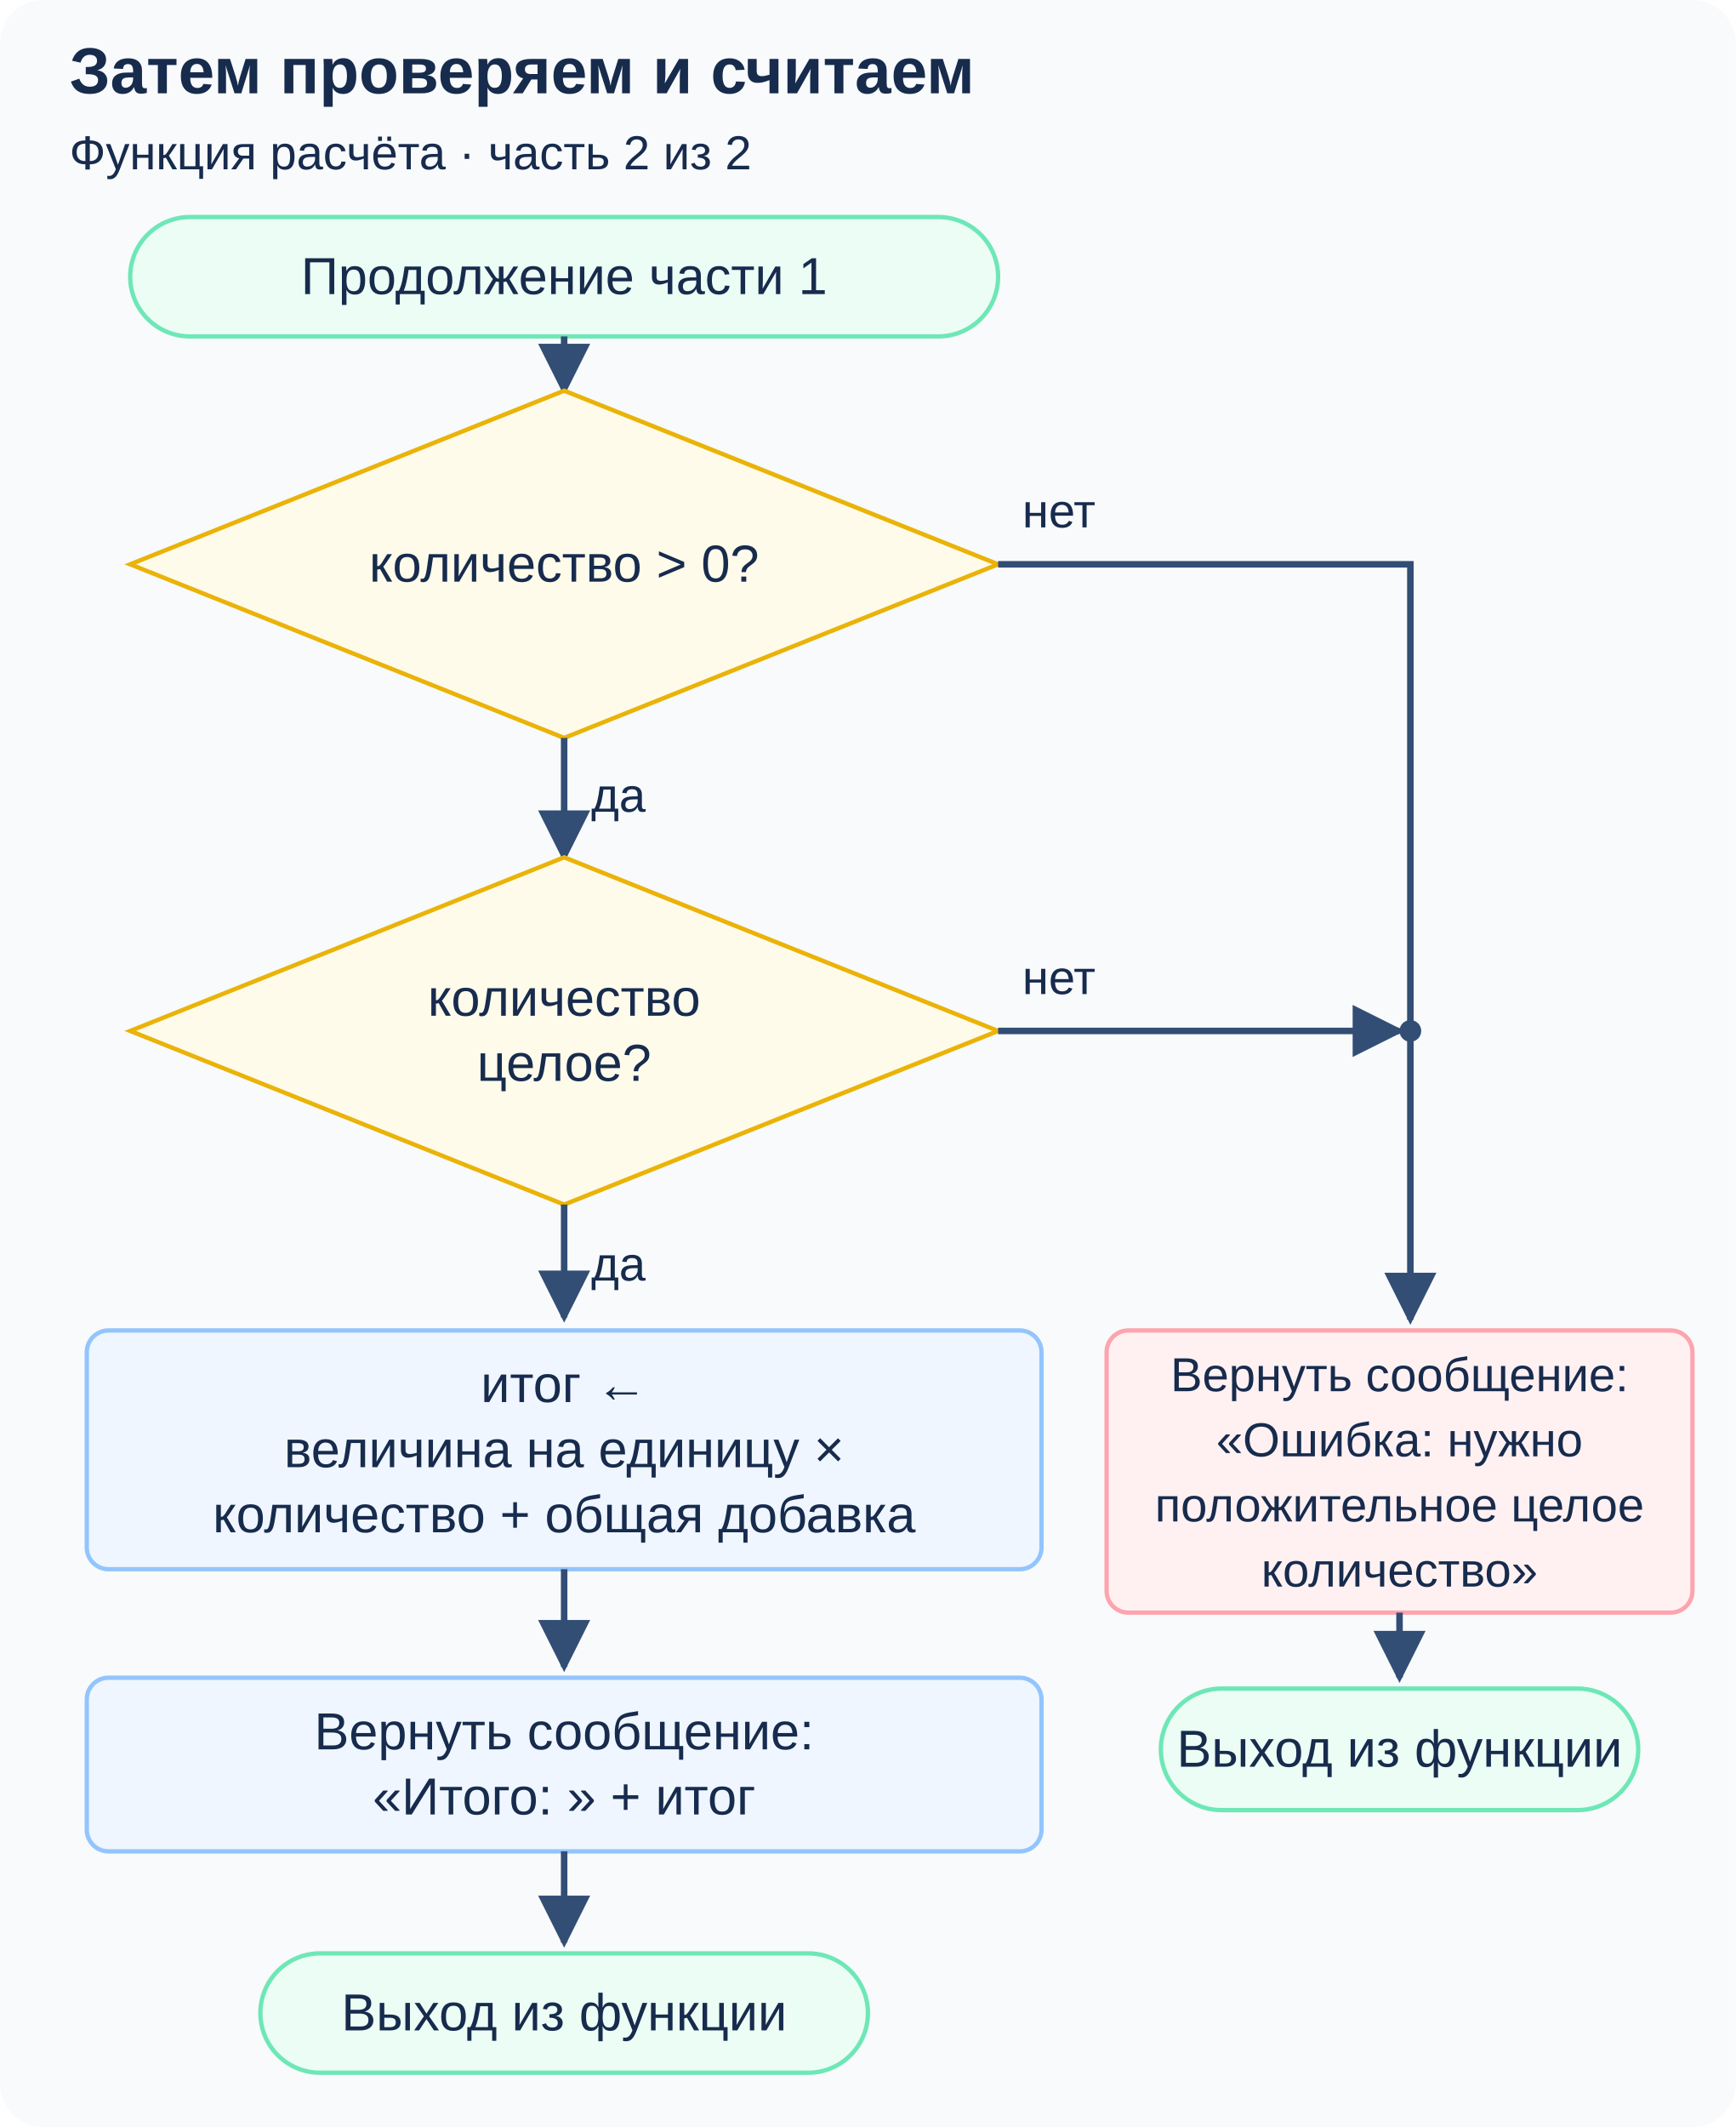
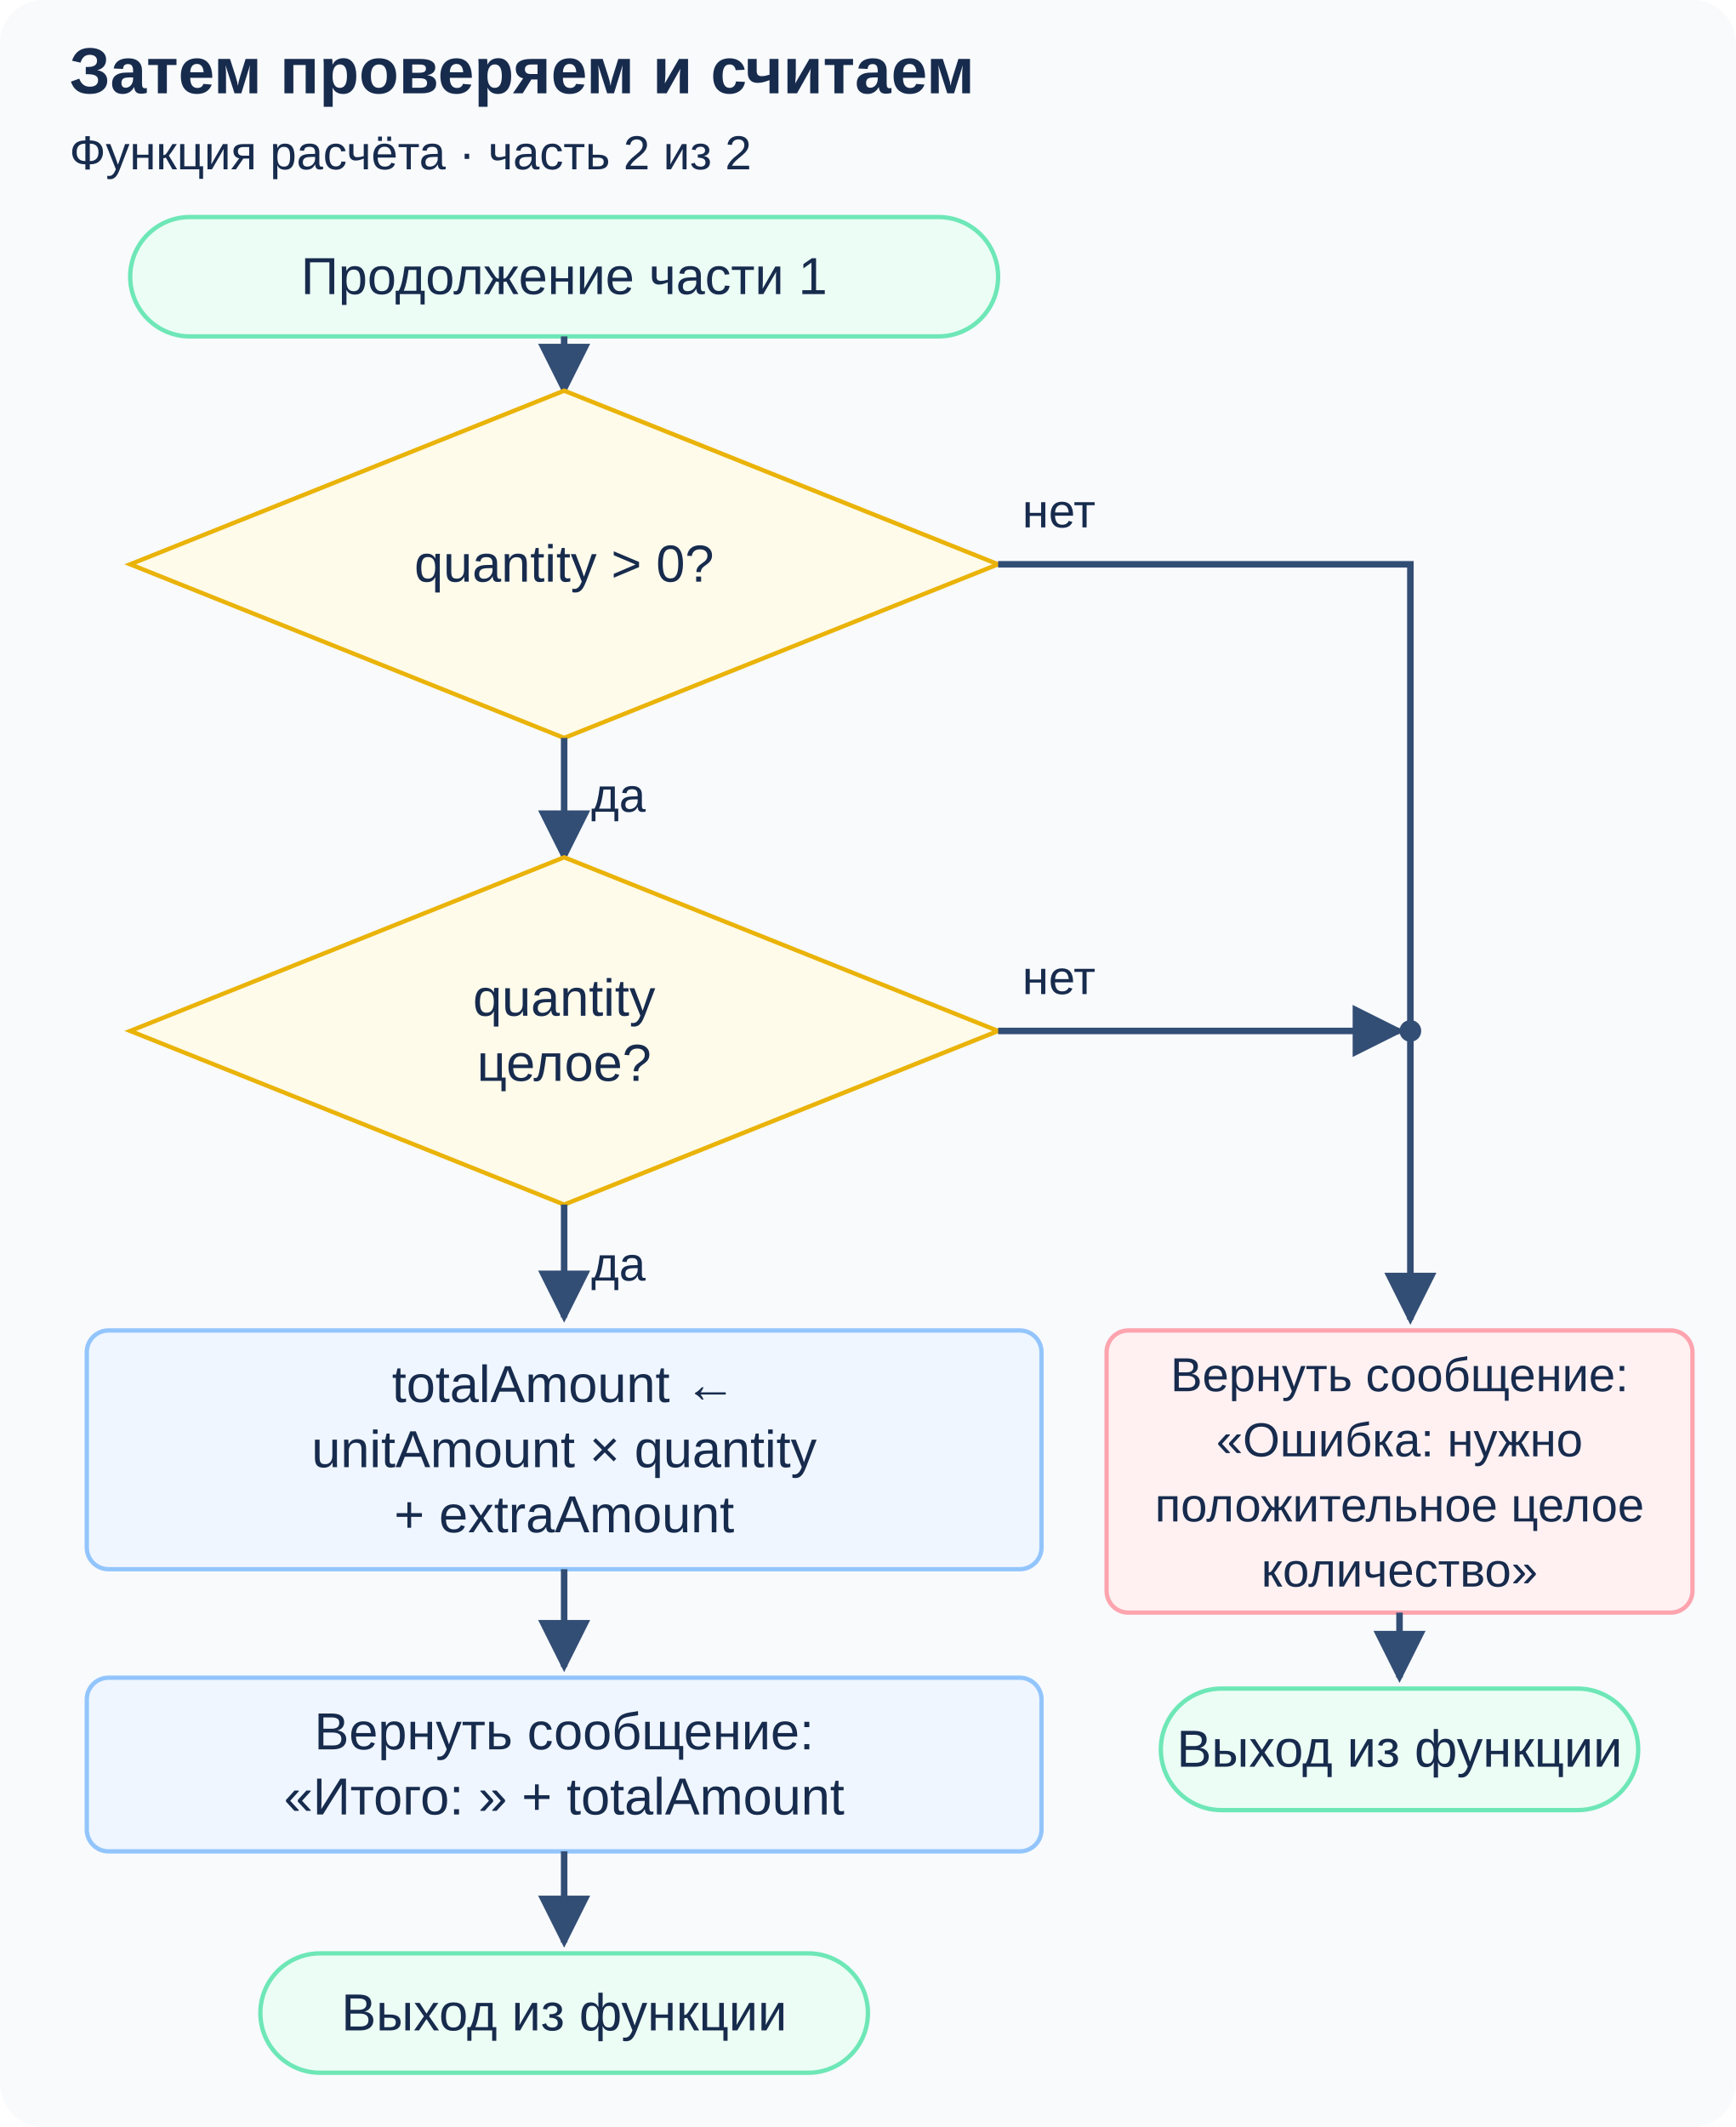
<svg xmlns="http://www.w3.org/2000/svg" width="800" height="980" viewBox="0 0 800 980" role="img" aria-labelledby="title desc">
  <defs>
    <marker id="arr" viewBox="0 0 10 10" refX="9" refY="5" markerWidth="8" markerHeight="8" orient="auto">
      <path d="M0 0L10 5L0 10Z" fill="#334e75" />
    </marker>
  </defs>
  <style>text{font-family:Arial,'DejaVu Sans',sans-serif;font-size:24px;fill:#172b4d}.small{font-size:22px}.title{font-size:30px;font-weight:700}.bold{font-weight:700}.edge{fill:none;stroke:#334e75;stroke-width:3;marker-end:url(#arr)}</style>
  <rect width="800" height="980" rx="20" fill="#f8fafc" />
  <text x="32" y="43" text-anchor="start" class="title">Затем проверяем и считаем</text>
  <text x="32" y="78" text-anchor="start" class="small">Функция расчёта · часть 2 из 2</text>
  <rect x="60" y="100" width="400" height="55" rx="27.5" fill="#ecfdf5" stroke="#6ee7b7" stroke-width="2" />
  <text x="260.0" y="135.5" text-anchor="middle" class="">Продолжение части 1</text>
  <path d="M260 155V180" class="edge" />
  <path d="M260 180L460 260L260 340L60 260Z" fill="#fffbeb" stroke="#eab308" stroke-width="2" />
-   <text x="260" y="268" text-anchor="middle" class="">количество &gt; 0?</text>
+   <text x="260" y="268" text-anchor="middle" class="">quantity &gt; 0?</text>
  <path d="M260 340V395" class="edge" />
  <text x="285" y="374" text-anchor="middle" class="small">да</text>
  <path d="M260 395L460 475L260 555L60 475Z" fill="#fffbeb" stroke="#eab308" stroke-width="2" />
-   <text x="260" y="468" text-anchor="middle" class="">количество</text>
+   <text x="260" y="468" text-anchor="middle" class="">quantity</text>
  <text x="260" y="498" text-anchor="middle" class="">целое?</text>
  <path d="M460 260H650V608" class="edge" />
  <text x="488" y="243" text-anchor="middle" class="small">нет</text>
  <path d="M460 475H645" class="edge" />
  <text x="488" y="458" text-anchor="middle" class="small">нет</text>
  <circle cx="650" cy="475" r="5" fill="#334e75" />
  <rect x="510" y="613" width="270" height="130" rx="10" fill="#fff1f2" stroke="#fda4af" stroke-width="2" />
  <text x="645.0" y="641.0" text-anchor="middle" class="small">Вернуть сообщение:</text>
  <text x="645.0" y="671.0" text-anchor="middle" class="small">«Ошибка: нужно</text>
  <text x="645.0" y="701.0" text-anchor="middle" class="small">положительное целое</text>
  <text x="645.0" y="731.0" text-anchor="middle" class="small">количество»</text>
  <path d="M645 743V773" class="edge" />
  <rect x="535" y="778" width="220" height="56" rx="28.0" fill="#ecfdf5" stroke="#6ee7b7" stroke-width="2" />
  <text x="645.0" y="814.0" text-anchor="middle" class="">Выход из функции</text>
  <path d="M260 555V607" class="edge" />
  <text x="285" y="590" text-anchor="middle" class="small">да</text>
  <rect x="40" y="613" width="440" height="110" rx="10" fill="#eff6ff" stroke="#93c5fd" stroke-width="2" />
-   <text x="260.0" y="646.0" text-anchor="middle" class="">итог ←</text>
-   <text x="260.0" y="676.0" text-anchor="middle" class="">величина на единицу ×</text>
-   <text x="260.0" y="706.0" text-anchor="middle" class="">количество + общая добавка</text>
+   <text x="260.0" y="646.0" text-anchor="middle" class="">totalAmount ←</text>
+   <text x="260.0" y="676.0" text-anchor="middle" class="">unitAmount × quantity</text>
+   <text x="260.0" y="706.0" text-anchor="middle" class="">+ extraAmount</text>
  <path d="M260 723V768" class="edge" />
  <rect x="40" y="773" width="440" height="80" rx="10" fill="#eff6ff" stroke="#93c5fd" stroke-width="2" />
  <text x="260.0" y="806.0" text-anchor="middle" class="">Вернуть сообщение:</text>
-   <text x="260.0" y="836.0" text-anchor="middle" class="">«Итого: » + итог</text>
+   <text x="260.0" y="836.0" text-anchor="middle" class="">«Итого: » + totalAmount</text>
  <path d="M260 853V895" class="edge" />
  <rect x="120" y="900" width="280" height="55" rx="27.5" fill="#ecfdf5" stroke="#6ee7b7" stroke-width="2" />
  <text x="260.0" y="935.5" text-anchor="middle" class="">Выход из функции</text>
</svg>
